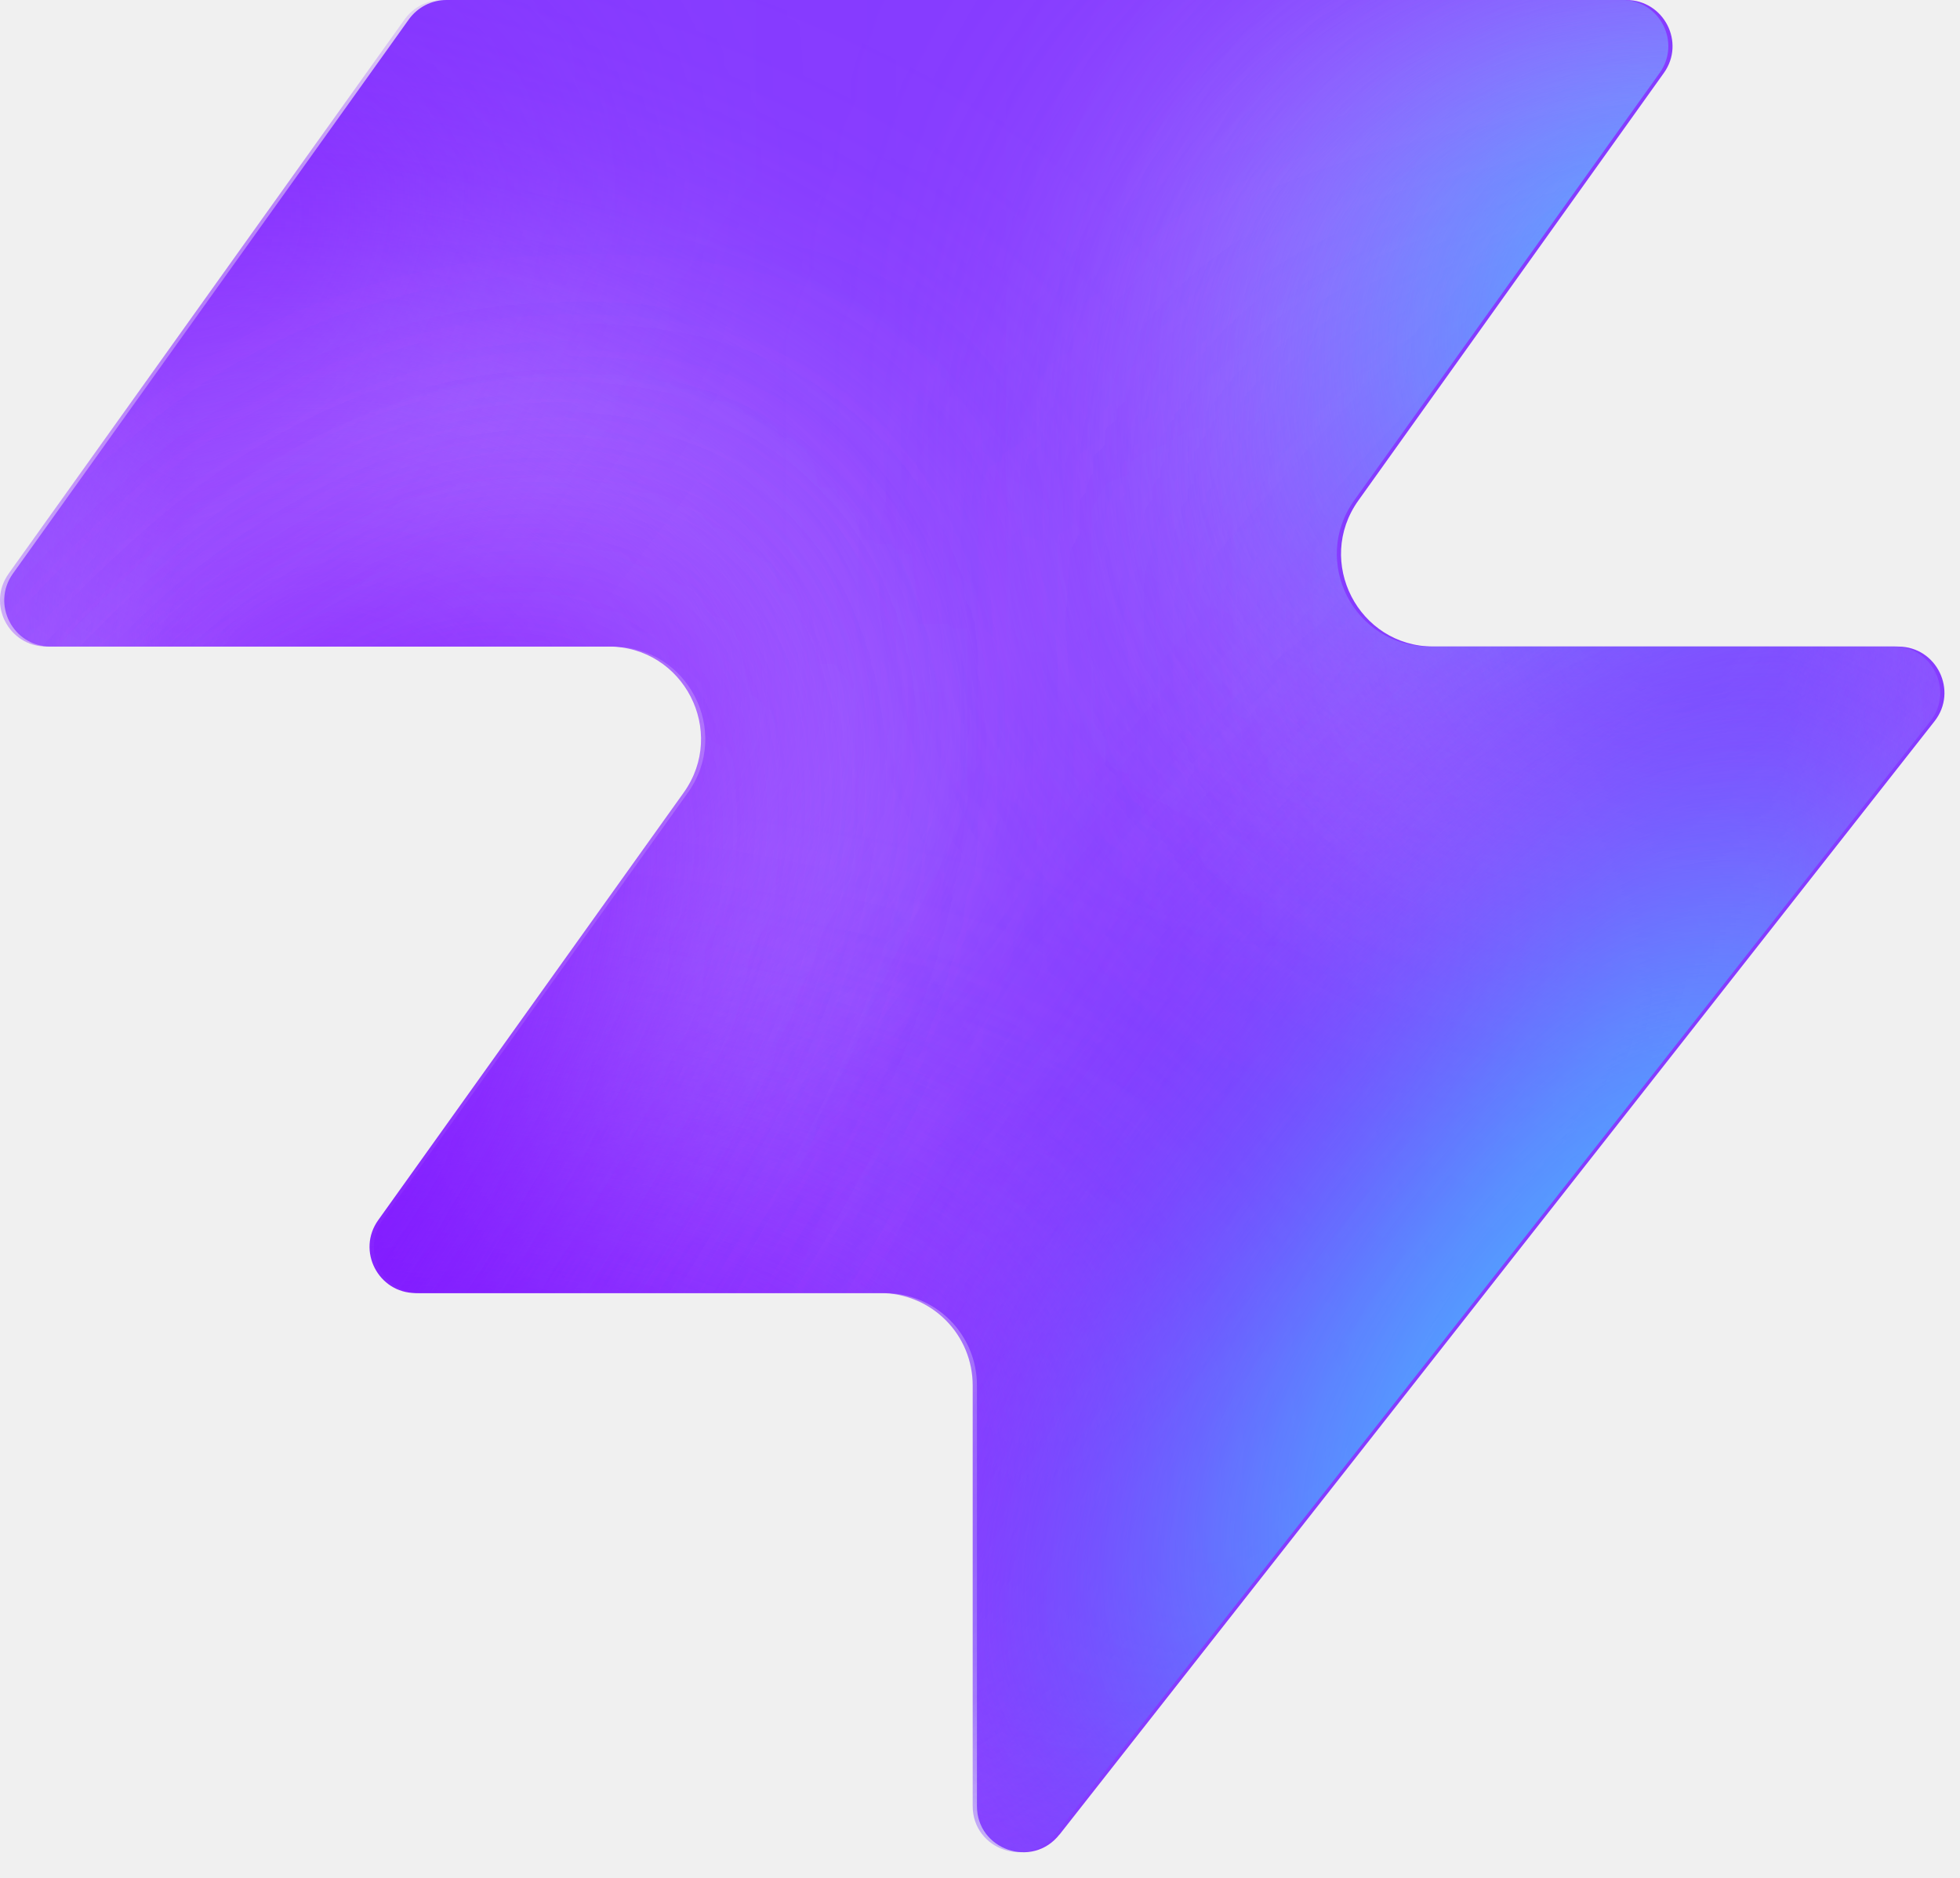
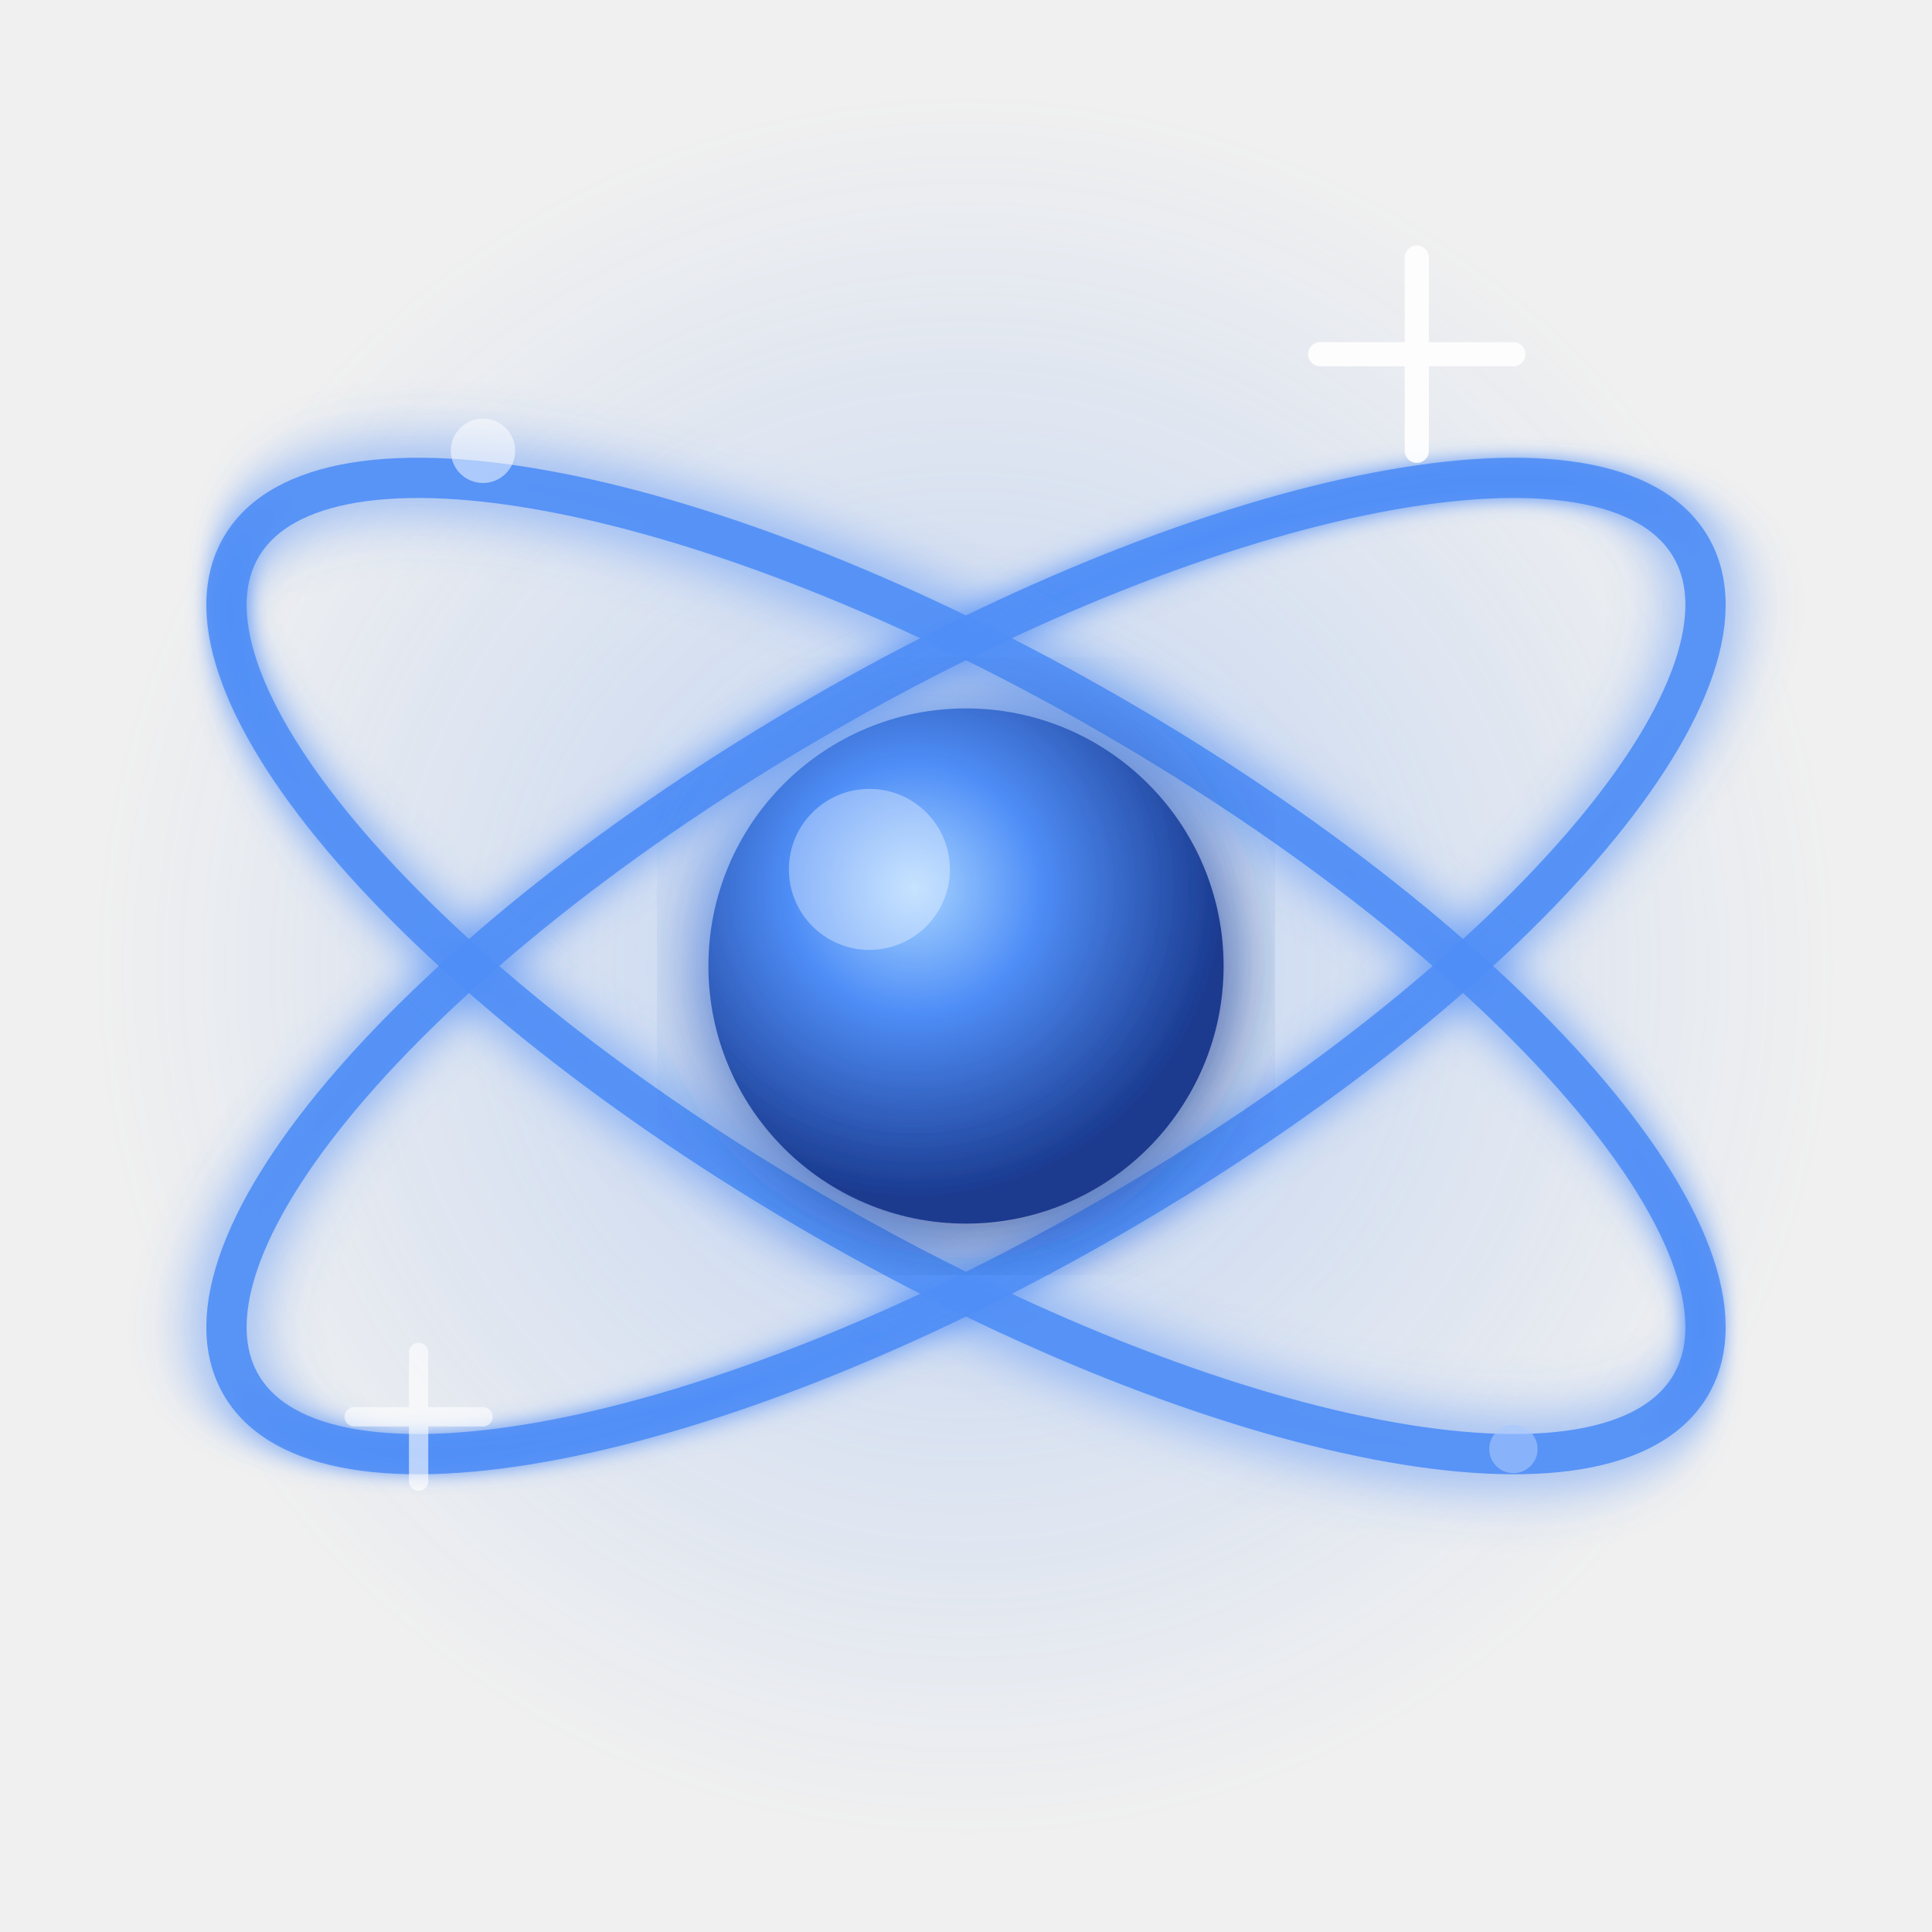
- <svg xmlns="http://www.w3.org/2000/svg" width="48" height="46" fill="none" viewBox="0 0 48 46">
-   <path fill="#863bff" d="M25.946 44.938c-.664.845-2.021.375-2.021-.698V33.937a2.26 2.26 0 0 0-2.262-2.262H10.287c-.92 0-1.456-1.04-.92-1.788l7.48-10.471c1.07-1.497 0-3.578-1.842-3.578H1.237c-.92 0-1.456-1.04-.92-1.788L10.013.474c.214-.297.556-.474.92-.474h28.894c.92 0 1.456 1.04.92 1.788l-7.48 10.471c-1.07 1.498 0 3.579 1.842 3.579h11.377c.943 0 1.473 1.088.89 1.83L25.947 44.94z" style="fill:#863bff;fill:color(display-p3 .525 .23 1);fill-opacity:1" />
-   <mask id="a" width="48" height="46" x="0" y="0" maskUnits="userSpaceOnUse" style="mask-type:alpha">
-     <path fill="#000" d="M25.842 44.938c-.664.844-2.021.375-2.021-.698V33.937a2.26 2.26 0 0 0-2.262-2.262H10.183c-.92 0-1.456-1.04-.92-1.788l7.48-10.471c1.07-1.498 0-3.579-1.842-3.579H1.133c-.92 0-1.456-1.04-.92-1.787L9.91.473c.214-.297.556-.474.92-.474h28.894c.92 0 1.456 1.04.92 1.788l-7.48 10.471c-1.07 1.498 0 3.578 1.842 3.578h11.377c.943 0 1.473 1.088.89 1.832L25.843 44.94z" style="fill:#000;fill-opacity:1" />
-   </mask>
-   <g mask="url(#a)">
-     <g filter="url(#b)">
-       <ellipse cx="5.508" cy="14.704" fill="#ede6ff" rx="5.508" ry="14.704" style="fill:#ede6ff;fill:color(display-p3 .927 .903 1);fill-opacity:1" transform="matrix(.00324 1 1 -.00324 -4.47 31.516)" />
-     </g>
-     <g filter="url(#c)">
-       <ellipse cx="10.399" cy="29.851" fill="#ede6ff" rx="10.399" ry="29.851" style="fill:#ede6ff;fill:color(display-p3 .927 .903 1);fill-opacity:1" transform="matrix(.00324 1 1 -.00324 -39.328 7.883)" />
-     </g>
-     <g filter="url(#d)">
-       <ellipse cx="5.508" cy="30.487" fill="#7e14ff" rx="5.508" ry="30.487" style="fill:#7e14ff;fill:color(display-p3 .492 .077 1);fill-opacity:1" transform="rotate(89.814 -25.913 -14.639)scale(1 -1)" />
-     </g>
-     <g filter="url(#e)">
-       <ellipse cx="5.508" cy="30.599" fill="#7e14ff" rx="5.508" ry="30.599" style="fill:#7e14ff;fill:color(display-p3 .492 .077 1);fill-opacity:1" transform="rotate(89.814 -32.644 -3.334)scale(1 -1)" />
-     </g>
-     <g filter="url(#f)">
-       <ellipse cx="5.508" cy="30.599" fill="#7e14ff" rx="5.508" ry="30.599" style="fill:#7e14ff;fill:color(display-p3 .492 .077 1);fill-opacity:1" transform="matrix(.00324 1 1 -.00324 -34.34 30.47)" />
-     </g>
-     <g filter="url(#g)">
-       <ellipse cx="14.072" cy="22.078" fill="#ede6ff" rx="14.072" ry="22.078" style="fill:#ede6ff;fill:color(display-p3 .927 .903 1);fill-opacity:1" transform="rotate(93.35 24.506 48.493)scale(-1 1)" />
-     </g>
-     <g filter="url(#h)">
-       <ellipse cx="3.47" cy="21.501" fill="#7e14ff" rx="3.47" ry="21.501" style="fill:#7e14ff;fill:color(display-p3 .492 .077 1);fill-opacity:1" transform="rotate(89.009 28.708 47.59)scale(-1 1)" />
-     </g>
-     <g filter="url(#i)">
-       <ellipse cx="3.47" cy="21.501" fill="#7e14ff" rx="3.47" ry="21.501" style="fill:#7e14ff;fill:color(display-p3 .492 .077 1);fill-opacity:1" transform="rotate(89.009 28.708 47.59)scale(-1 1)" />
-     </g>
-     <g filter="url(#j)">
-       <ellipse cx=".387" cy="8.972" fill="#7e14ff" rx="4.407" ry="29.108" style="fill:#7e14ff;fill:color(display-p3 .492 .077 1);fill-opacity:1" transform="rotate(39.51 .387 8.972)" />
-     </g>
-     <g filter="url(#k)">
-       <ellipse cx="47.523" cy="-6.092" fill="#7e14ff" rx="4.407" ry="29.108" style="fill:#7e14ff;fill:color(display-p3 .492 .077 1);fill-opacity:1" transform="rotate(37.892 47.523 -6.092)" />
-     </g>
-     <g filter="url(#l)">
-       <ellipse cx="41.412" cy="6.333" fill="#47bfff" rx="5.971" ry="9.665" style="fill:#47bfff;fill:color(display-p3 .28 .748 1);fill-opacity:1" transform="rotate(37.892 41.412 6.333)" />
-     </g>
-     <g filter="url(#m)">
-       <ellipse cx="-1.879" cy="38.332" fill="#7e14ff" rx="4.407" ry="29.108" style="fill:#7e14ff;fill:color(display-p3 .492 .077 1);fill-opacity:1" transform="rotate(37.892 -1.88 38.332)" />
-     </g>
-     <g filter="url(#n)">
-       <ellipse cx="-1.879" cy="38.332" fill="#7e14ff" rx="4.407" ry="29.108" style="fill:#7e14ff;fill:color(display-p3 .492 .077 1);fill-opacity:1" transform="rotate(37.892 -1.88 38.332)" />
-     </g>
-     <g filter="url(#o)">
-       <ellipse cx="35.651" cy="29.907" fill="#7e14ff" rx="4.407" ry="29.108" style="fill:#7e14ff;fill:color(display-p3 .492 .077 1);fill-opacity:1" transform="rotate(37.892 35.651 29.907)" />
-     </g>
-     <g filter="url(#p)">
-       <ellipse cx="38.418" cy="32.4" fill="#47bfff" rx="5.971" ry="15.297" style="fill:#47bfff;fill:color(display-p3 .28 .748 1);fill-opacity:1" transform="rotate(37.892 38.418 32.4)" />
-     </g>
-   </g>
+ <svg xmlns="http://www.w3.org/2000/svg" width="32" height="32" viewBox="0 0 120 120" fill="none">
  <defs>
-     <filter id="b" width="60.045" height="41.654" x="-19.77" y="16.149" color-interpolation-filters="sRGB" filterUnits="userSpaceOnUse">
-       <feFlood flood-opacity="0" result="BackgroundImageFix" />
-       <feBlend in="SourceGraphic" in2="BackgroundImageFix" result="shape" />
-       <feGaussianBlur result="effect1_foregroundBlur_2002_17158" stdDeviation="7.659" />
+     <radialGradient id="sg" cx="40%" cy="35%" r="60%">
+       <stop offset="0%" stop-color="#a8d4ff" />
+       <stop offset="40%" stop-color="#4f8ef7" />
+       <stop offset="100%" stop-color="#1a3a8f" />
+     </radialGradient>
+     <radialGradient id="gg" cx="50%" cy="50%" r="50%">
+       <stop offset="0%" stop-color="#4f8ef7" stop-opacity="0.3" />
+       <stop offset="100%" stop-color="#4f8ef7" stop-opacity="0" />
+     </radialGradient>
+     <filter id="glow">
+       <feGaussianBlur stdDeviation="2.5" result="blur" />
+       <feMerge>
+         <feMergeNode in="blur" />
+         <feMergeNode in="SourceGraphic" />
+       </feMerge>
    </filter>
-     <filter id="c" width="90.34" height="51.437" x="-54.613" y="-7.533" color-interpolation-filters="sRGB" filterUnits="userSpaceOnUse">
-       <feFlood flood-opacity="0" result="BackgroundImageFix" />
-       <feBlend in="SourceGraphic" in2="BackgroundImageFix" result="shape" />
-       <feGaussianBlur result="effect1_foregroundBlur_2002_17158" stdDeviation="7.659" />
-     </filter>
-     <filter id="d" width="79.355" height="29.4" x="-49.64" y="2.03" color-interpolation-filters="sRGB" filterUnits="userSpaceOnUse">
-       <feFlood flood-opacity="0" result="BackgroundImageFix" />
-       <feBlend in="SourceGraphic" in2="BackgroundImageFix" result="shape" />
-       <feGaussianBlur result="effect1_foregroundBlur_2002_17158" stdDeviation="4.596" />
-     </filter>
-     <filter id="e" width="79.579" height="29.4" x="-45.045" y="20.029" color-interpolation-filters="sRGB" filterUnits="userSpaceOnUse">
-       <feFlood flood-opacity="0" result="BackgroundImageFix" />
-       <feBlend in="SourceGraphic" in2="BackgroundImageFix" result="shape" />
-       <feGaussianBlur result="effect1_foregroundBlur_2002_17158" stdDeviation="4.596" />
-     </filter>
-     <filter id="f" width="79.579" height="29.4" x="-43.513" y="21.178" color-interpolation-filters="sRGB" filterUnits="userSpaceOnUse">
-       <feFlood flood-opacity="0" result="BackgroundImageFix" />
-       <feBlend in="SourceGraphic" in2="BackgroundImageFix" result="shape" />
-       <feGaussianBlur result="effect1_foregroundBlur_2002_17158" stdDeviation="4.596" />
-     </filter>
-     <filter id="g" width="74.749" height="58.852" x="15.756" y="-17.901" color-interpolation-filters="sRGB" filterUnits="userSpaceOnUse">
-       <feFlood flood-opacity="0" result="BackgroundImageFix" />
-       <feBlend in="SourceGraphic" in2="BackgroundImageFix" result="shape" />
-       <feGaussianBlur result="effect1_foregroundBlur_2002_17158" stdDeviation="7.659" />
-     </filter>
-     <filter id="h" width="61.377" height="25.362" x="23.548" y="2.284" color-interpolation-filters="sRGB" filterUnits="userSpaceOnUse">
-       <feFlood flood-opacity="0" result="BackgroundImageFix" />
-       <feBlend in="SourceGraphic" in2="BackgroundImageFix" result="shape" />
-       <feGaussianBlur result="effect1_foregroundBlur_2002_17158" stdDeviation="4.596" />
-     </filter>
-     <filter id="i" width="61.377" height="25.362" x="23.548" y="2.284" color-interpolation-filters="sRGB" filterUnits="userSpaceOnUse">
-       <feFlood flood-opacity="0" result="BackgroundImageFix" />
-       <feBlend in="SourceGraphic" in2="BackgroundImageFix" result="shape" />
-       <feGaussianBlur result="effect1_foregroundBlur_2002_17158" stdDeviation="4.596" />
-     </filter>
-     <filter id="j" width="56.045" height="63.649" x="-27.636" y="-22.853" color-interpolation-filters="sRGB" filterUnits="userSpaceOnUse">
-       <feFlood flood-opacity="0" result="BackgroundImageFix" />
-       <feBlend in="SourceGraphic" in2="BackgroundImageFix" result="shape" />
-       <feGaussianBlur result="effect1_foregroundBlur_2002_17158" stdDeviation="4.596" />
-     </filter>
-     <filter id="k" width="54.814" height="64.646" x="20.116" y="-38.415" color-interpolation-filters="sRGB" filterUnits="userSpaceOnUse">
-       <feFlood flood-opacity="0" result="BackgroundImageFix" />
-       <feBlend in="SourceGraphic" in2="BackgroundImageFix" result="shape" />
-       <feGaussianBlur result="effect1_foregroundBlur_2002_17158" stdDeviation="4.596" />
-     </filter>
-     <filter id="l" width="33.541" height="35.313" x="24.641" y="-11.323" color-interpolation-filters="sRGB" filterUnits="userSpaceOnUse">
-       <feFlood flood-opacity="0" result="BackgroundImageFix" />
-       <feBlend in="SourceGraphic" in2="BackgroundImageFix" result="shape" />
-       <feGaussianBlur result="effect1_foregroundBlur_2002_17158" stdDeviation="4.596" />
-     </filter>
-     <filter id="m" width="54.814" height="64.646" x="-29.286" y="6.009" color-interpolation-filters="sRGB" filterUnits="userSpaceOnUse">
-       <feFlood flood-opacity="0" result="BackgroundImageFix" />
-       <feBlend in="SourceGraphic" in2="BackgroundImageFix" result="shape" />
-       <feGaussianBlur result="effect1_foregroundBlur_2002_17158" stdDeviation="4.596" />
-     </filter>
-     <filter id="n" width="54.814" height="64.646" x="-29.286" y="6.009" color-interpolation-filters="sRGB" filterUnits="userSpaceOnUse">
-       <feFlood flood-opacity="0" result="BackgroundImageFix" />
-       <feBlend in="SourceGraphic" in2="BackgroundImageFix" result="shape" />
-       <feGaussianBlur result="effect1_foregroundBlur_2002_17158" stdDeviation="4.596" />
-     </filter>
-     <filter id="o" width="54.814" height="64.646" x="8.244" y="-2.416" color-interpolation-filters="sRGB" filterUnits="userSpaceOnUse">
-       <feFlood flood-opacity="0" result="BackgroundImageFix" />
-       <feBlend in="SourceGraphic" in2="BackgroundImageFix" result="shape" />
-       <feGaussianBlur result="effect1_foregroundBlur_2002_17158" stdDeviation="4.596" />
-     </filter>
-     <filter id="p" width="39.409" height="43.623" x="18.713" y="10.588" color-interpolation-filters="sRGB" filterUnits="userSpaceOnUse">
-       <feFlood flood-opacity="0" result="BackgroundImageFix" />
-       <feBlend in="SourceGraphic" in2="BackgroundImageFix" result="shape" />
-       <feGaussianBlur result="effect1_foregroundBlur_2002_17158" stdDeviation="4.596" />
+     <filter id="og">
+       <feGaussianBlur stdDeviation="1.5" result="blur" />
+       <feMerge>
+         <feMergeNode in="blur" />
+         <feMergeNode in="SourceGraphic" />
+       </feMerge>
    </filter>
  </defs>
+   <circle cx="60" cy="60" r="55" fill="url(#gg)" />
+   <ellipse cx="60" cy="60" rx="52" ry="18" stroke="#4f8ef7" stroke-width="2.5" stroke-opacity="0.9" transform="rotate(-30 60 60)" fill="none" filter="url(#og)" />
+   <ellipse cx="60" cy="60" rx="52" ry="18" stroke="#4f8ef7" stroke-width="2.5" stroke-opacity="0.9" transform="rotate(30 60 60)" fill="none" filter="url(#og)" />
+   <circle cx="60" cy="60" r="16" fill="url(#sg)" filter="url(#glow)" />
+   <circle cx="54" cy="54" r="5" fill="white" opacity="0.35" />
+   <g transform="translate(88,22)" opacity="0.9">
+     <line x1="0" y1="-6" x2="0" y2="6" stroke="white" stroke-width="1.5" stroke-linecap="round" />
+     <line x1="-6" y1="0" x2="6" y2="0" stroke="white" stroke-width="1.5" stroke-linecap="round" />
+   </g>
+   <g transform="translate(26,88)" opacity="0.6">
+     <line x1="0" y1="-4" x2="0" y2="4" stroke="white" stroke-width="1.2" stroke-linecap="round" />
+     <line x1="-4" y1="0" x2="4" y2="0" stroke="white" stroke-width="1.2" stroke-linecap="round" />
+   </g>
+   <circle cx="30" cy="28" r="2" fill="white" opacity="0.5" />
+   <circle cx="94" cy="90" r="1.5" fill="#a8c8ff" opacity="0.6" />
</svg>
